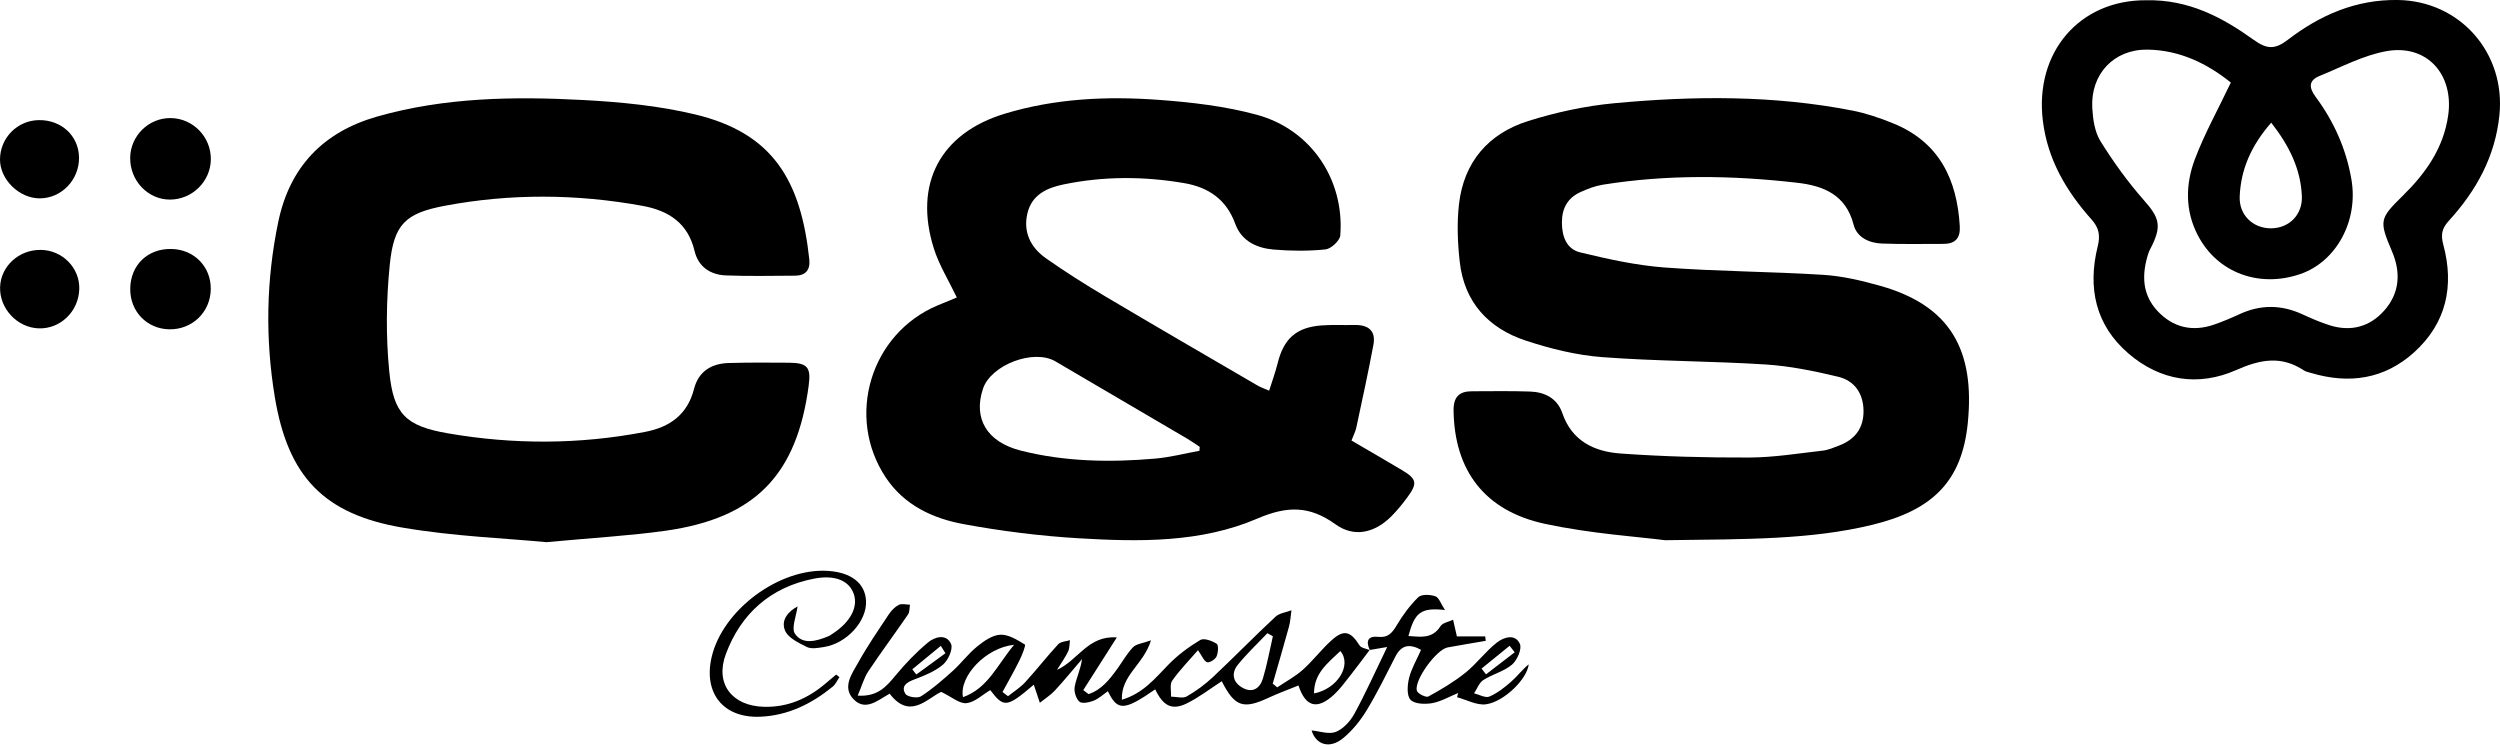
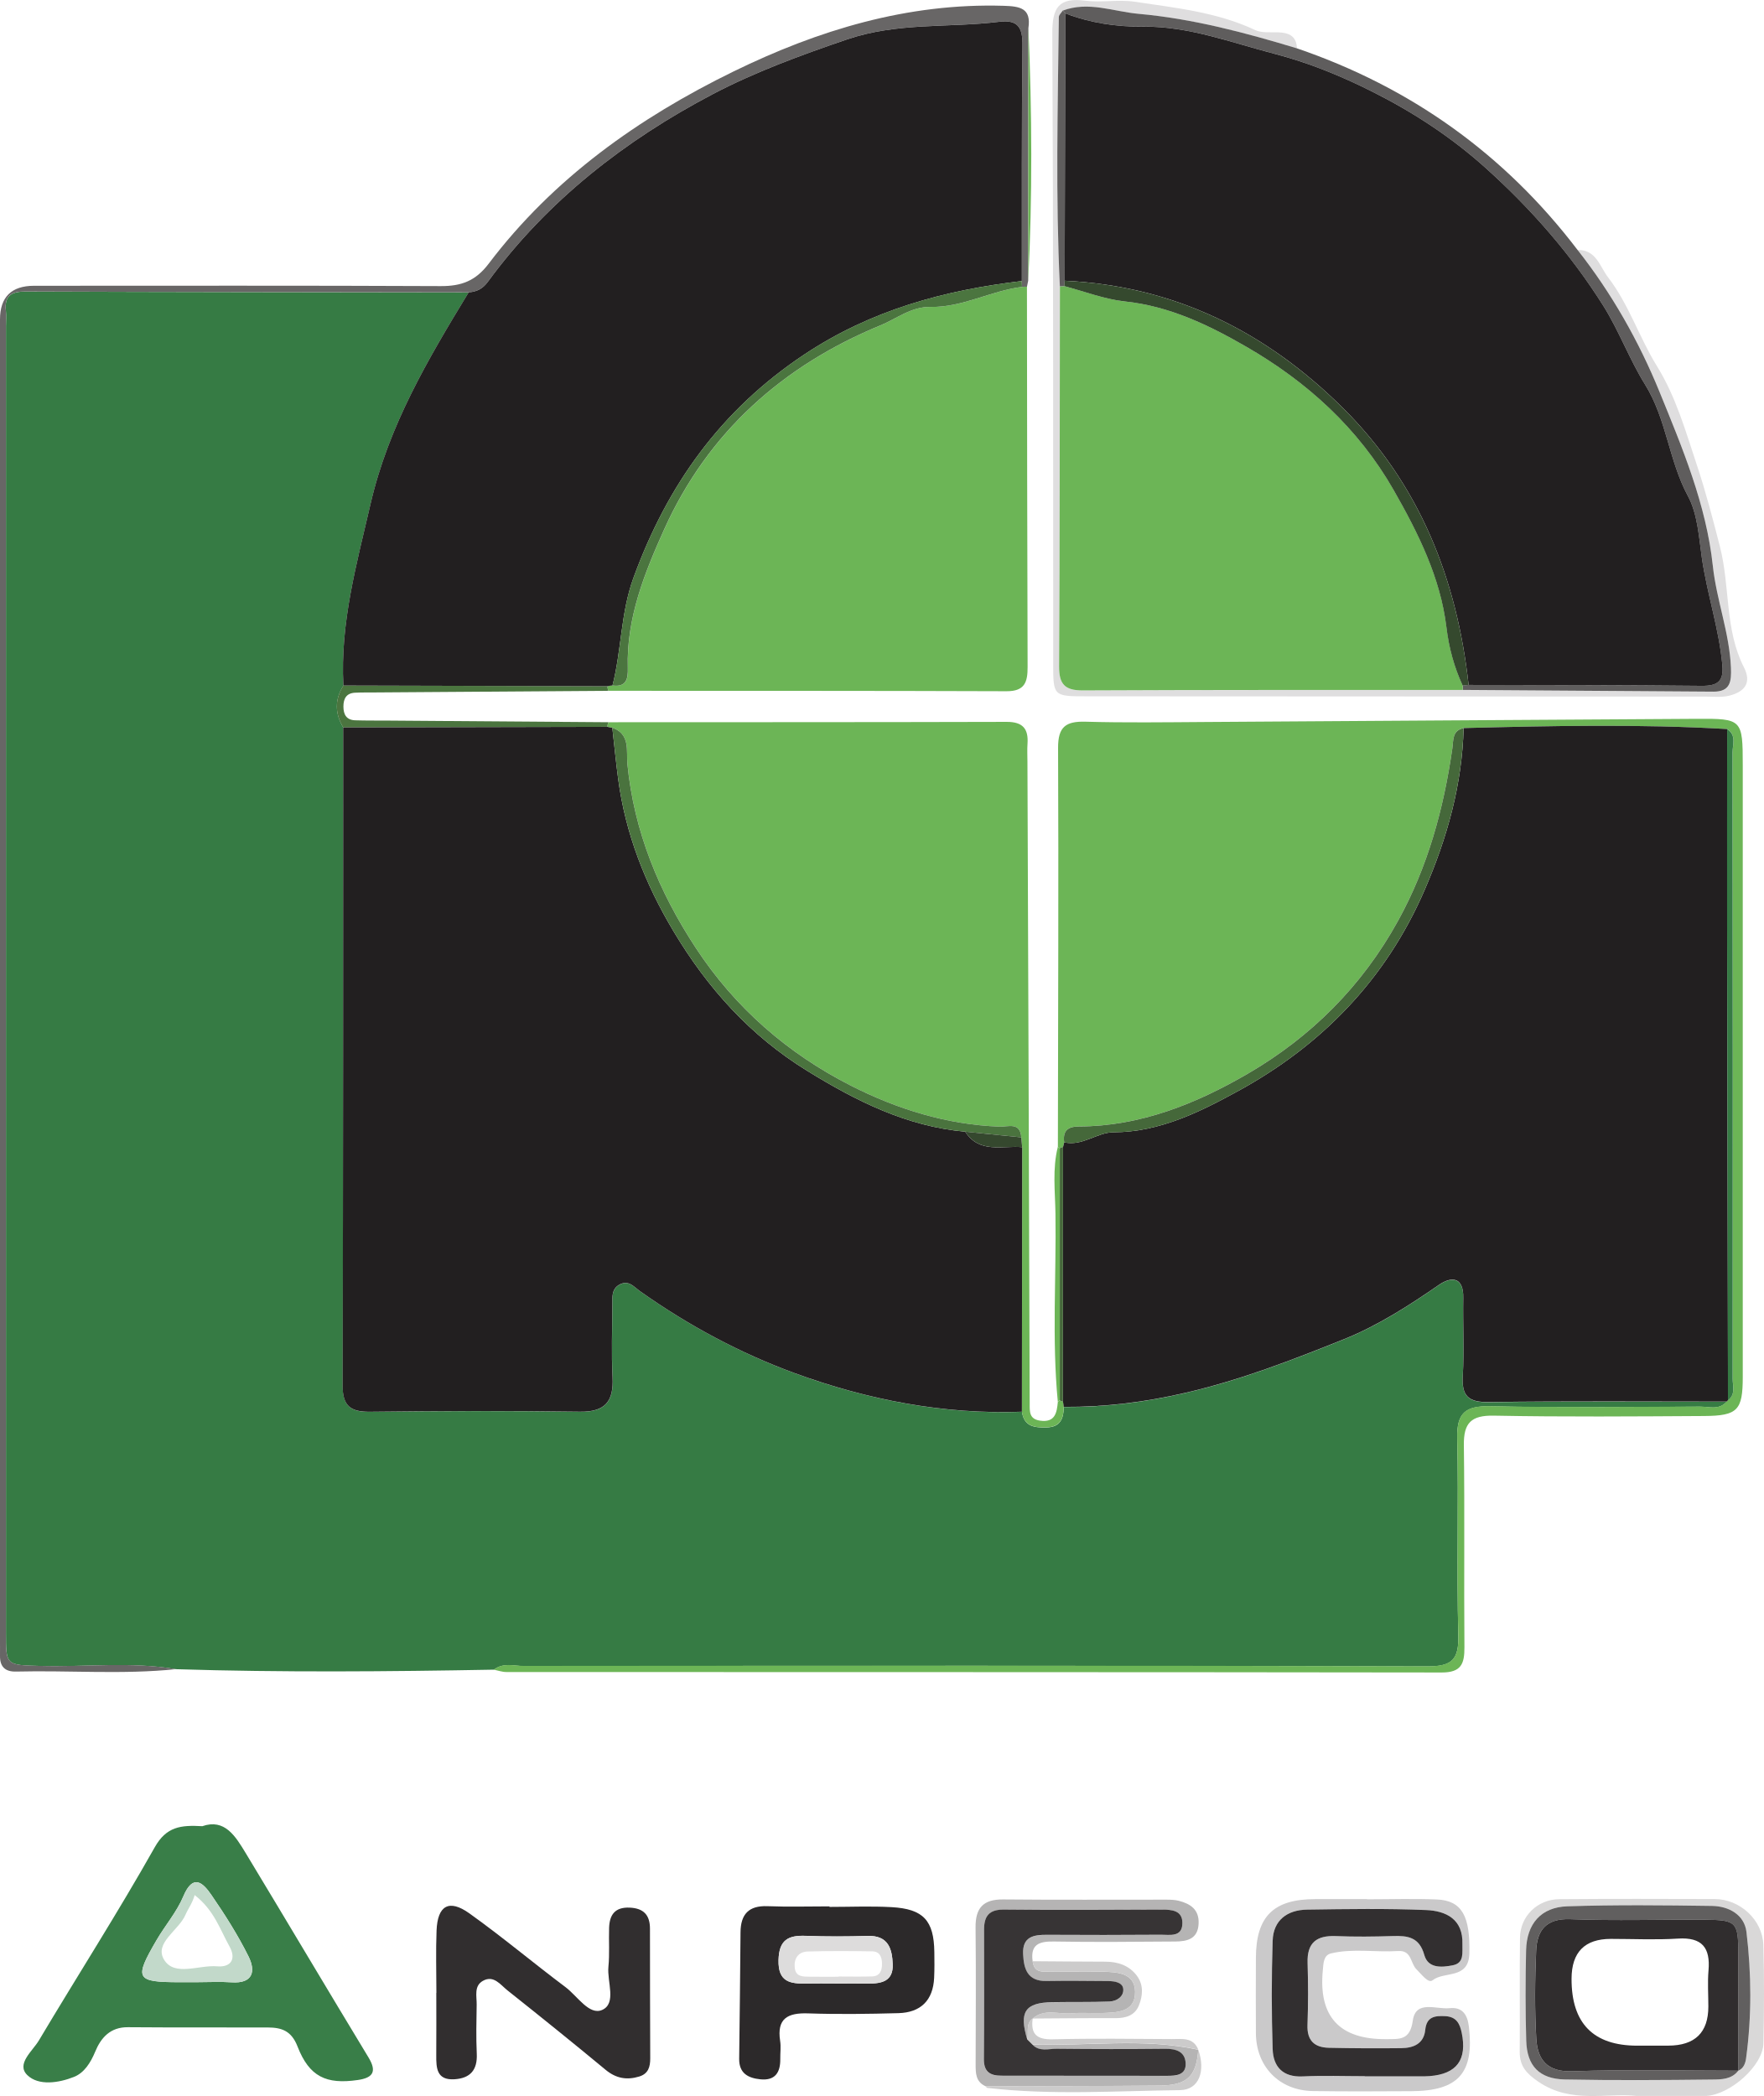
- <svg xmlns="http://www.w3.org/2000/svg" id="Layer_2" data-name="Layer 2" viewBox="0 0 793.39 236.25">
+ <svg xmlns="http://www.w3.org/2000/svg" id="Layer_2" data-name="Layer 2" viewBox="0 0 538.25 639.57">
+   <defs>
+     <style>
+       .cls-1 {
+         fill: #686666;
+       }
+ 
+       .cls-2 {
+         fill: #b5b4b4;
+       }
+ 
+       .cls-3 {
+         fill: #c2d9ca;
+       }
+ 
+       .cls-4 {
+         fill: #322f30;
+       }
+ 
+       .cls-5 {
+         fill: #302d2e;
+       }
+ 
+       .cls-6 {
+         fill: #cccbcb;
+       }
+ 
+       .cls-7 {
+         fill: #cac9ca;
+       }
+ 
+       .cls-8 {
+         fill: #dddcdc;
+       }
+ 
+       .cls-9 {
+         fill: #d9d8d8;
+       }
+ 
+       .cls-10 {
+         fill: #dfdedf;
+       }
+ 
+       .cls-11 {
+         fill: #221f20;
+       }
+ 
+       .cls-12 {
+         fill: #373435;
+       }
+ 
+       .cls-13 {
+         fill: #367b44;
+       }
+ 
+       .cls-14 {
+         fill: #45683a;
+       }
+ 
+       .cls-15 {
+         fill: #6cb556;
+       }
+ 
+       .cls-16 {
+         fill: #2c292a;
+       }
+ 
+       .cls-17 {
+         fill: #4a733e;
+       }
+ 
+       .cls-18 {
+         fill: #35482e;
+       }
+ 
+       .cls-19 {
+         fill: #35492e;
+       }
+ 
+       .cls-20 {
+         fill: #397e48;
+       }
+ 
+       .cls-21 {
+         fill: #4b753f;
+       }
+ 
+       .cls-22 {
+         fill: #5f5d5d;
+       }
+ 
+       .cls-23 {
+         fill: #615f5f;
+       }
+ 
+       .cls-24 {
+         fill: #312e2f;
+       }
+     </style>
+   </defs>
  <g id="Layer_1-2" data-name="Layer 1">
-     <g id="lPgMdd">
+     <g id="G9AbhM.tif">
      <g>
-         <path d="M528.28,171.42c-8.28-1.07-23.3-2.04-37.87-5.15-19.31-4.12-28.83-17.01-29.11-35.92-.07-4.34,1.74-6.18,5.83-6.18,6.16-.01,12.33-.13,18.49,.09,4.66,.17,8.61,2.2,10.17,6.79,3.05,8.95,10.21,12.28,18.48,12.87,13.6,.98,27.26,1.33,40.9,1.28,7.77-.03,15.55-1.31,23.3-2.19,1.78-.2,3.52-.98,5.22-1.63,5.05-1.93,7.78-5.56,7.71-11.05-.07-5.5-2.88-9.52-8.03-10.76-7.55-1.82-15.28-3.4-23.01-3.9-17.27-1.1-34.63-1.02-51.88-2.33-8.19-.62-16.44-2.67-24.28-5.25-11.8-3.89-19.48-12.15-20.93-24.9-.69-6.07-.94-12.34-.25-18.39,1.53-13.4,9.36-22.45,22.01-26.41,8.82-2.76,18.07-4.77,27.26-5.63,25.26-2.36,50.56-2.57,75.62,2.34,4.37,.86,8.68,2.34,12.82,4.02,14.64,5.91,20.35,17.74,21.22,32.69,.22,3.83-1.49,5.59-5.22,5.59-6.5-.01-13,.14-19.49-.11-4.07-.15-7.96-1.95-9-6.01-2.43-9.51-9.61-12.33-17.88-13.28-20.58-2.37-41.19-2.67-61.73,.62-2.43,.39-4.83,1.32-7.08,2.35-4.01,1.84-5.86,5.08-5.87,9.59-.01,4.47,1.48,8.48,5.75,9.52,8.82,2.14,17.8,4.13,26.82,4.81,16.75,1.25,33.6,1.28,50.37,2.33,6.08,.38,12.19,1.83,18.09,3.49,22.22,6.27,30.13,20.34,27.77,43.63-1.87,18.41-11.17,27.6-30.4,32.24-19.45,4.69-39.3,4.52-65.79,4.86Z" />
-         <path d="M303.66,94.42c-2.57-5.38-5.61-10.23-7.28-15.51-6.5-20.55,1.99-36.61,22.49-42.83,15.99-4.85,32.49-5.6,48.98-4.38,10.4,.77,20.95,1.99,30.97,4.71,17.27,4.68,27.89,20.62,26.53,38.29-.13,1.66-2.92,4.26-4.68,4.45-5.43,.56-11,.51-16.45,.05-5.37-.45-10.2-2.67-12.2-8.16-2.83-7.76-8.48-11.61-16.29-12.94-12.76-2.17-25.52-2.2-38.21,.43-5.23,1.08-10.02,3.23-11.44,9.07-1.47,6.05,1.01,10.95,5.83,14.35,6.11,4.31,12.46,8.31,18.89,12.13,16.04,9.52,32.17,18.87,48.28,28.26,.96,.56,2.04,.92,3.69,1.65,.98-3.12,2-5.88,2.7-8.72,1.93-7.78,5.89-11.37,13.86-11.99,3.48-.27,6.99-.06,10.49-.14,4.35-.1,6.89,1.75,6.04,6.3-1.64,8.79-3.56,17.52-5.43,26.27-.27,1.27-.91,2.46-1.53,4.09,5.41,3.17,10.73,6.24,16.01,9.38,4.72,2.81,5.02,4.18,1.72,8.65-1.58,2.14-3.27,4.23-5.15,6.1-5.24,5.2-11.73,6.74-17.66,2.46-8.27-5.96-15.35-5.87-24.83-1.8-17.92,7.69-37.43,7.38-56.59,6.24-12.25-.73-24.51-2.26-36.58-4.49-9.77-1.8-18.82-5.99-24.67-14.74-12.91-19.3-4.88-45.79,16.48-54.71,2.1-.88,4.21-1.73,6.05-2.49Zm76.99,48.64c.03-.42,.06-.83,.09-1.25-1.33-.87-2.63-1.81-4-2.61-13.93-8.19-27.88-16.35-41.82-24.53-6.88-4.03-20.44,1.1-22.97,8.71-3.14,9.42,1.22,16.91,12.06,19.64,14.03,3.53,28.36,3.77,42.69,2.51,4.68-.41,9.3-1.62,13.95-2.47Z" />
-         <path d="M173.41,172.06c-12.64-1.22-29.35-1.83-45.68-4.62-25.01-4.27-36.34-16.23-40.51-41.4-3.07-18.52-2.76-37.17,1.09-55.63,3.64-17.48,14.3-28.55,31.38-33.42,21.44-6.11,43.44-6.42,65.42-5.25,11.91,.64,23.99,1.81,35.55,4.59,24.59,5.91,33.49,20.86,36.18,46.02,.35,3.28-1.16,5.12-4.53,5.14-7.33,.03-14.67,.21-21.99-.09-4.89-.2-8.71-2.74-9.89-7.73-2.11-8.88-8.21-12.83-16.58-14.35-20.86-3.79-41.76-3.94-62.57-.04-12.64,2.37-16.29,5.84-17.59,18.77-1.12,11.2-1.26,22.68-.15,33.87,1.33,13.52,5.21,17.28,18.62,19.6,20.82,3.6,41.75,3.56,62.58-.46,7.8-1.5,13.43-5.47,15.51-13.62,1.44-5.63,5.58-8.1,11.11-8.24,6.33-.17,12.66-.15,18.99-.09,5.92,.05,7.07,1.44,6.29,7.26-3.76,28.38-17,42.04-45.4,46.06-11.19,1.58-22.51,2.2-37.83,3.63Z" />
-         <path d="M681.03,.08c13.62-.3,24.31,5.47,34.26,12.61,4.09,2.93,6.66,3.09,10.75-.05C736.26,4.79,747.68-.21,761.02,0c19.71,.32,34.18,16.8,32.19,36.48-1.34,13.25-7.36,24.05-16.07,33.6-2.18,2.39-2.6,4.38-1.75,7.54,3.53,13.09,1.01,24.91-9.25,34.19-9.45,8.54-20.63,10.15-32.68,6.56-.8-.24-1.67-.39-2.34-.84-7.15-4.72-13.78-3.49-21.43-.1-12,5.31-24.04,3.46-34.15-5.19-10.54-9.02-13.07-20.92-9.82-34.05,.87-3.51,.41-5.88-1.96-8.54-7.99-8.97-13.92-18.95-15.44-31.26C645.62,16.57,659.97-.02,681.03,.08Zm26.94,26.12c-7.44-6-16.17-10.28-26.35-10.45-10.76-.19-18.23,7.78-17.62,18.56,.2,3.57,.78,7.59,2.61,10.52,4.09,6.57,8.67,12.93,13.79,18.73,4.67,5.29,5.68,7.9,2.63,14.2-.43,.9-.96,1.77-1.26,2.72-2.09,6.57-2.04,12.93,2.95,18.24,4.9,5.22,11.01,6.64,17.82,4.33,2.83-.96,5.59-2.15,8.31-3.4,6.62-3.03,13.17-2.96,19.77,.07,2.87,1.31,5.78,2.59,8.78,3.53,6.69,2.09,12.67,.47,17.26-4.7,4.9-5.52,5.31-12.06,2.48-18.71-4.17-9.81-4.02-10.44,3.4-17.72,7.25-7.11,12.97-15.14,14.42-25.6,1.8-12.95-6.8-22.55-19.56-20.29-7.33,1.3-14.25,5.01-21.26,7.87-3.44,1.4-3.5,3.61-1.26,6.63,5.82,7.86,9.75,16.64,11.38,26.35,2.2,13.08-4.86,26.01-16.3,29.91-13.09,4.46-26.32-.47-32.47-12.32-4.1-7.88-3.92-16.29-.89-24.26,3.04-8.01,7.25-15.58,11.37-24.21Zm12.82,12.72c-6.27,7.18-9.65,14.72-10.01,23.42-.24,5.88,4.16,10.11,9.9,10.12,5.72,0,10.08-4.27,9.83-10.19-.36-8.57-3.93-15.92-9.73-23.35Z" />
-         <path d="M434.66,206.29c-2.05,2.71-4.06,5.45-6.17,8.12-1.65,2.09-3.23,4.28-5.17,6.07-5.3,4.88-9,3.88-11.24-2.94-3.19,1.3-6.43,2.47-9.54,3.92-7.97,3.71-10.7,2.84-14.81-5.27-3.7,2.39-7.19,5.12-11.1,7.04-4.7,2.31-7.49,.81-10.02-4.46-9.83,6.82-11.97,6.93-15.01,.59-1.51,1.04-2.89,2.35-4.53,3.01-1.39,.55-3.7,1.03-4.51,.31-1.09-.97-1.78-3.24-1.5-4.74,.53-2.84,1.88-5.52,2.33-8.77-2.86,3.33-5.63,6.74-8.61,9.96-1.38,1.49-3.17,2.61-4.78,3.9-.66-1.98-1.33-3.97-1.92-5.74-8.51,7.26-9.49,7.42-13.81,1.72-2.5,1.47-4.91,3.86-7.55,4.14-2.21,.24-4.69-1.98-8.03-3.58-4.42,2.04-9.94,9.01-16.35,.57-3.7,2.04-7.6,5.65-11.38,1.85-3.85-3.86-.57-8.2,1.46-11.83,2.91-5.22,6.31-10.17,9.62-15.16,.81-1.21,1.94-2.41,3.2-3.05,.95-.48,2.35-.06,3.55-.04-.19,1.05-.08,2.31-.63,3.11-4.14,6.04-8.52,11.92-12.58,18.01-1.38,2.07-2.05,4.62-3.38,7.73,6.3,.4,9.05-2.83,11.96-6.34,3.14-3.79,6.59-7.41,10.37-10.55,2.13-1.77,5.81-2.84,7.29,.49,.7,1.57-.9,5.16-2.55,6.56-2.57,2.18-5.97,3.53-9.19,4.74-2.43,.91-4.19,2.16-2.74,4.54,.6,.97,3.82,1.5,4.92,.79,3.6-2.31,6.88-5.17,10.07-8.04,2.71-2.44,4.93-5.47,7.75-7.76,2.14-1.73,4.84-3.65,7.38-3.76,2.59-.12,5.4,1.66,7.8,3.12,.34,.21-.92,3.42-1.75,5.08-1.67,3.38-3.56,6.66-5.36,9.98,.58,.45,1.17,.89,1.75,1.34,1.83-1.47,3.89-2.73,5.45-4.44,3.6-3.93,6.87-8.15,10.48-12.06,.79-.85,2.46-.88,3.73-1.28-.17,1.19-.09,2.51-.58,3.55-.82,1.77-2,3.37-3.54,5.87,6.76-3.07,9.83-10.98,18.99-10.3-3.98,6.24-7.31,11.48-10.64,16.71l1.66,1.28c4.11-1.34,6.68-4.64,9.15-8.05,1.66-2.29,3.04-4.83,4.98-6.83,1.03-1.06,2.99-1.21,5.69-2.19-2.33,7.7-9.55,11.05-9.24,18.86,6.78-2.03,10.56-6.82,14.81-11.18,2.95-3.02,6.46-5.62,10.09-7.79,1.15-.69,3.74,.27,5.19,1.21,.64,.41,.49,2.85-.05,4.03-.43,.94-2.23,2.07-2.99,1.82-.99-.33-1.56-1.94-2.89-3.82-2.76,3.19-5.75,6.22-8.18,9.66-.84,1.19-.29,3.36-.37,5.08,1.69,.02,3.73,.65,5-.08,3-1.71,5.85-3.83,8.37-6.2,6.67-6.26,13.06-12.83,19.76-19.07,1.25-1.16,3.37-1.39,5.08-2.05-.25,1.74-.33,3.53-.79,5.21-1.65,6.03-3.42,12.03-5.15,18.05,.47,.4,.94,.81,1.41,1.21,2.72-1.84,5.68-3.41,8.11-5.57,3.22-2.87,5.85-6.39,9.05-9.29,3.98-3.62,6.09-3.04,8.98,1.53,.54,.85,2.15,1.03,3.27,1.51l-.09-.06Zm-30.71-4.36c-.58-.33-1.15-.65-1.73-.98-3.15,3.32-6.51,6.46-9.38,10.01-2.08,2.56-1.7,5.45,1.35,7.23,3.26,1.91,5.64,.3,6.59-2.83,1.34-4.39,2.14-8.94,3.17-13.42Zm-82.12,2.7c-8.99,.9-17.54,10.06-16.22,16.62,7.92-2.83,10.79-10.12,16.22-16.62Zm103.54,1.98c-4.09,3.89-8.39,7.11-8.35,13.45,7.35-1.39,12.13-8.95,8.35-13.45Zm-125.33,.7c-.49-.78-.98-1.56-1.47-2.34-3.02,2.48-6.04,4.96-9.05,7.44,.43,.55,.85,1.1,1.28,1.65,3.08-2.25,6.16-4.5,9.24-6.75Z" />
-         <path d="M434.74,206.36c-1.36-2.88-.68-4.62,2.73-4.25,3.02,.32,4.33-1.24,5.75-3.61,1.93-3.24,4.21-6.38,6.9-8.99,1.02-.98,3.77-.84,5.41-.28,1.14,.39,1.73,2.38,3.04,4.36-7.64-.83-9.6,.74-11.6,8.25,3.83,.25,7.56,1.01,10.18-3.12,.69-1.09,2.63-1.38,4-2.04,.35,1.54,.7,3.08,1.2,5.29h8.99l.17,1.4c-4.04,.7-8.08,1.36-12.11,2.1-3.52,.64-10.66,10.36-9.75,13.73,.25,.93,2.91,2.24,3.63,1.85,4.09-2.24,8.17-4.65,11.8-7.57,3.57-2.88,6.36-6.74,9.97-9.57,2.11-1.65,5.8-2.94,7.3,.45,.7,1.58-.87,5.18-2.51,6.57-2.56,2.17-6.2,3.02-9.09,4.88-1.33,.86-1.99,2.78-2.95,4.22,1.64,.4,3.61,1.56,4.86,1.03,2.54-1.08,4.84-2.9,6.94-4.75,1.95-1.71,3.52-3.84,5.55-5.48-.51,4.71-7.89,11.92-13.57,12.68-2.91,.39-6.11-1.42-9.17-2.24,.12-.45,.23-.9,.35-1.35-2.75,1.13-5.41,2.71-8.27,3.23-2.25,.4-5.6,.29-6.86-1.08-1.24-1.34-1-4.68-.45-6.9,.75-3.01,2.41-5.78,3.8-8.94-3.55-1.94-6.19-1.69-8.15,2.15-2.95,5.77-5.81,11.62-9.18,17.15-1.95,3.21-4.47,6.29-7.35,8.69-4.31,3.6-8.69,2.13-10.06-2.41,2.5,.22,5.48,1.33,7.68,.46,2.39-.94,4.62-3.41,5.91-5.77,3.55-6.49,6.57-13.27,10.4-21.17-2.85,.48-4.22,.71-5.58,.95,0,0,.09,.07,.09,.07Zm35.45,5.82l1.4,1.83c3.04-2.33,6.07-4.67,9.11-7-.54-.69-1.07-1.38-1.61-2.07-2.97,2.41-5.94,4.83-8.91,7.24Z" />
-         <path d="M41.31,50.03c.12-6.99,5.9-12.63,12.86-12.56,7.16,.08,12.91,6.08,12.74,13.28-.17,6.93-5.97,12.57-12.95,12.59-7.03,.02-12.77-6.02-12.64-13.32Z" />
-         <path d="M54.41,79.01c7.22,.15,12.58,5.64,12.48,12.77-.1,7.28-5.88,12.86-13.18,12.73-7.11-.13-12.46-5.7-12.38-12.89,.09-7.52,5.53-12.76,13.08-12.61Z" />
-         <path d="M12.97,79.3c6.87,.11,12.4,5.75,12.19,12.46-.22,7.09-5.99,12.68-12.87,12.45-6.83-.23-12.48-6.27-12.26-13.11,.21-6.63,5.99-11.9,12.93-11.79Z" />
-         <path d="M12.31,38.12c7.18-.11,12.67,4.99,12.77,11.85,.1,7.07-5.54,12.96-12.44,12.98C6.11,62.97-.02,56.98,0,50.61c.02-6.84,5.49-12.39,12.31-12.49Z" />
-         <path d="M253.1,192.48c-.37,3.01-2.05,6.87-.79,8.68,2.48,3.56,6.82,2.3,10.49,.79,.61-.25,1.15-.66,1.71-1.03,5.37-3.56,7.84-8.27,6.47-12.34-1.41-4.2-5.8-6.29-12.76-4.92-13.66,2.69-23.07,11.06-27.86,23.89-3.56,9.52,2.01,16.52,12.15,16.76,7.57,.18,13.93-2.66,19.57-7.47,1.08-.92,2.18-1.84,3.27-2.76,.35,.27,.71,.54,1.06,.81-.7,1.02-1.22,2.27-2.14,3.02-6.73,5.49-14.28,9.21-23.1,9.55-11.61,.45-17.95-7.45-15.35-18.83,3.44-15.07,21.56-28.5,37-27.45,7.39,.5,11.75,3.95,12.02,9.52,.32,6.41-6.09,13.5-13.39,14.64-1.79,.28-3.95,.7-5.41-.02-2.62-1.3-6.03-2.95-6.94-5.29-1.4-3.59,1.52-6.24,4.01-7.58Z" />
+         <path class="cls-13" d="M150.67,509.48c-32.31,.59-64.61,.86-96.92-.14-13.82-2.37-27.76-.6-41.63-1-10.28-.3-10.3-.06-10.3-10.21,0-132.86,0-265.72,0-398.58,0-1.58,.14-3.18-.02-4.74-.47-4.55,1.64-5.87,5.99-5.85,45.07,.17,90.15,.2,135.22,.27-12.41,20.35-24.43,40.7-29.92,64.48-4.24,18.36-9.33,36.41-8.3,55.48-2.68,4.25-2.62,8.52-.05,12.79-.03,66.91,0,133.81-.18,200.72-.02,6.34,2.37,8.19,8.4,8.11,21.33-.26,42.67-.32,64.01-.02,7.73,.11,10.32-3.15,9.96-10.46-.36-7.36-.09-14.75-.07-22.12,0-2.35-.3-4.93,2.3-6.26,2.7-1.39,4.27,.73,6.2,2.1,14.66,10.39,30.6,18.92,47.24,25.01,22.1,8.08,45.35,12.63,69.24,11.74,.64,4.55,3.86,4.86,7.53,4.77,4.23-.1,5.17-2.75,5.24-6.23,12.57,.08,24.73-1.43,37.17-4.31,16.82-3.89,32.66-10.06,48.42-16.39,10.15-4.08,19.66-10.17,28.83-16.51,3.86-2.67,7.59-2.5,7.46,4-.15,7.89,.34,15.8-.15,23.66-.39,6.22,1.66,8.16,7.95,8.08,24.19-.33,48.38-.13,72.57-.14-2.32,2.65-5.42,1.49-8.17,1.5-21.32,.1-42.65,.33-63.97-.11-7.47-.15-10.24,1.93-10.06,9.71,.46,20-.21,40.02,.33,60.02,.2,7.58-1.87,9.66-9.54,9.64-91.88-.27-183.76-.19-275.64-.12-3.04,0-6.33-1.1-9.13,1.15Z" />
+         <path class="cls-15" d="M150.67,509.48c2.8-2.25,6.09-1.15,9.13-1.15,91.88-.07,183.76-.15,275.64,.12,7.67,.02,9.75-2.06,9.54-9.64-.54-19.99,.12-40.02-.33-60.02-.18-7.78,2.6-9.86,10.06-9.71,21.32,.44,42.65,.2,63.97,.11,2.75-.01,5.85,1.15,8.17-1.5,0,0,.41-.43,.41-.43,2.42-1.75,1.45-4.34,1.45-6.56,.05-63.69,.05-127.37-.04-191.06,0-2.4,1.27-5.34-1.64-7.18-26.8-1.56-53.62-.98-80.43-.3-3.54,.76-3.07,3.68-3.44,6.24-2.66,18.41-7.45,36.03-16.55,52.54-11,19.97-26.55,35.44-45.86,46.68-15.76,9.17-32.8,16.06-51.66,16.11-3.44,0-4.82,1.5-4.37,4.84-.13,.47-.24,.94-.35,1.42-.36,.04-.69,.17-.98,.39l-.59-.43c.06-40.58,.24-81.16,.06-121.74-.03-6.44,2.36-8.16,8.37-7.99,12.11,.34,24.24,.17,36.37,.09,50.06-.31,100.12-.68,150.18-.97,13.83-.08,13.99,.14,14,14.2,.02,62.2,.01,124.4,0,186.6,0,10.18-1.52,11.88-11.86,11.94-21.35,.13-42.7,.3-64.04-.11-6.98-.14-9.29,2.2-9.2,9,.27,20.55,0,41.12,.17,61.67,.04,5.08-1.01,7.71-6.92,7.7-95.14-.14-190.29-.1-285.43-.14-1.27,0-2.55-.47-3.82-.72Z" />
+         <path class="cls-15" d="M324.6,429.31c-.07,3.48-1.01,6.12-5.24,6.23-3.66,.09-6.89-.22-7.53-4.77,.03-26.91,.05-53.82,.08-80.73-.09-1-.18-1.99-.27-2.99-.31-4.81-4.06-3.18-6.56-3.27-16.14-.59-31.34-5.34-45.42-12.5-19.23-9.79-35.33-23.74-47.33-42.02-11.24-17.13-18.86-35.53-20.88-56.13-.38-3.9,1-9.11-4.6-11.08-.5-.04-.99-.13-1.47-.26-.01-.5,.09-.96,.32-1.41,40.5-.02,81,0,121.5-.11,4.88-.01,6.66,2.1,6.33,6.69-.13,1.83-.02,3.68-.02,5.52,.24,65.24,.49,130.49,.69,195.73,0,2.49-.2,4.79,3.14,5.28,4.62,.67,5.14-2.39,5.45-5.74,0,0,.6-.44,.6-.44,.29,.22,.61,.35,.97,.4,.08,.53,.16,1.07,.25,1.6Z" />
+         <path class="cls-15" d="M313.36,87.5c.05,38.66,.06,77.32,.2,115.99,.02,4.63-.84,7.45-6.42,7.43-40.48-.15-80.96-.11-121.45-.13-.23-.44-.33-.9-.31-1.4,.5-.13,1-.21,1.52-.23,4.23,.58,4.8-2.01,4.69-5.32-.48-15.22,5.13-29.08,11.14-42.4,13.35-29.58,36.23-49.93,65.99-62.18,4.88-2.01,9.37-5.73,15.27-5.61,9.72,.18,18.39-4.93,27.88-6.11l.75-.06,.75,.02Z" />
+         <path class="cls-20" d="M61.73,557.24c6.85-2.39,10.12,3.05,13.28,8.27,12.53,20.73,24.87,41.56,37.42,62.27,2.64,4.36,1.4,6.23-3.25,6.91-9.63,1.4-14.81-.99-18.41-10.27-1.86-4.78-4.88-5.74-9.03-5.76-14.24-.05-28.47,.04-42.71-.08-5.39-.05-8.23,3.22-9.99,7.48-1.39,3.37-3.36,6.44-6.43,7.67-4.65,1.86-10.82,2.81-14.26-.52-3.51-3.4,1.58-7.33,3.52-10.6,11.73-19.69,24.11-39,35.36-58.96,3.54-6.28,7.94-6.79,14.5-6.41Zm-1.35,47.6c3.43,0,6.87-.19,10.28,.04,6.6,.45,7.39-3.43,5.18-7.89-3.24-6.51-7.18-12.72-11.3-18.72-2.57-3.74-5.6-6.74-8.6,.39-2,4.76-5.55,8.85-8.18,13.37-6.9,11.84-6.33,12.8,7.09,12.82,1.85,0,3.69,0,5.54,0Z" />
+         <path class="cls-24" d="M133.16,608.08c0-6.33-.2-12.66,.05-18.98,.3-7.65,3.79-9.7,10-5.27,10.03,7.16,19.48,15.12,29.35,22.52,3.62,2.71,7.25,8.73,11.2,6.95,4.45-2.01,1.44-8.6,1.89-13.16,.39-3.92,.08-7.9,.21-11.85,.12-3.98,1.75-6.39,6.27-6.2,4.29,.19,6.2,2.28,6.2,6.42,.02,13.18,.01,26.37,.08,39.55,.01,2.61-.58,4.71-3.34,5.56-3.78,1.16-7.08,.6-10.26-2.03-9.91-8.21-19.93-16.28-30-24.28-2.12-1.69-4.17-4.73-7.47-2.87-2.77,1.57-1.85,4.68-1.89,7.23-.08,5.01-.2,10.03,.03,15.03,.23,4.93-1.98,7.45-6.77,7.76-5.5,.36-5.62-3.44-5.59-7.38,.05-6.33,.01-12.66,.01-18.98h.03Z" />
+         <path class="cls-1" d="M313.36,87.5l-.75-.02s-.75,.06-.75,.06c-.02-.6-.04-1.19-.06-1.79,.03-24-.07-47.99,.19-71.99,.06-5.42-1.41-7.82-7.11-7.12-15.44,1.9-30.98,.11-46.48,5.4-14.04,4.8-28.06,9.94-40.9,16.68-26.72,14.04-50.49,32.51-68.62,57.24-1.63,2.23-3.43,3.04-5.88,3.25-45.07-.07-90.15-.09-135.22-.27-4.35-.02-6.46,1.3-5.99,5.85,.16,1.56,.02,3.16,.02,4.74,0,132.86,0,265.72,0,398.58,0,10.15,.01,9.91,10.3,10.21,13.88,.4,27.81-1.37,41.63,1-16.27,1.7-32.58,.33-48.87,.74-3.23,.08-4.91-1.44-4.87-4.75,.03-1.84-.01-3.69-.01-5.53C0,365.7,0,231.6,0,97.5q0-10.29,10.41-10.3c41.36,0,82.72-.1,124.08,.1,6.26,.03,10.62-1.56,14.61-6.82,19.72-26.06,45.77-44.52,74.72-58.67C249.67,9.18,276.91,.88,306.26,1.77c5.01,.15,8.46,.73,7.54,6.82-.02,25.69-.04,51.38-.06,77.07-.13,.61-.26,1.23-.38,1.84Z" />
+         <path class="cls-16" d="M253.1,581.87c6.3,0,12.62-.28,18.91,.07,9.77,.54,12.96,4.08,13.09,13.7,.04,2.63,.06,5.26-.06,7.88-.32,6.9-4.13,10.58-10.89,10.77-9.19,.25-18.4,.38-27.58,.07-6.21-.21-9.58,1.55-8.52,8.4,.28,1.8,.01,3.67,.04,5.51,.06,4.11-1.56,6.66-6.05,6.21-3.72-.37-6.55-1.8-6.49-6.28,.18-12.87,.29-25.73,.41-38.6,.05-5.47,2.49-8.18,8.24-7.95,6.29,.25,12.61,.06,18.91,.06,0,.06,0,.11,0,.17Zm1.61,23.37c3.42,0,6.83-.04,10.25,0,4.07,.05,7.61-.72,7.43-5.82-.16-4.82-1.37-8.88-7.61-8.7-6.3,.19-12.62,.22-18.92-.03-5.38-.21-8.16,1.26-8.31,7.41-.16,6.69,3.56,7.24,8.48,7.14,2.89-.06,5.78-.01,8.67-.02Z" />
+         <path class="cls-10" d="M481.39,76.28c5.65-.16,6.81,5.12,9.26,8.3,6.35,8.24,9.57,18.45,14.94,27.13,5.9,9.54,8.82,20.11,12.18,30.17,2.65,7.91,4.95,16.72,7.06,24.98,3.12,12.2,1.43,25.28,7.31,36.77,2.52,4.93-.03,7.54-4.52,8.66-2.25,.56-4.72,.27-7.09,.27-62.98-.02-125.96-.05-188.94-.09-10.19,0-10.22-.03-10.22-10.07-.04-64.04,.07-128.08-.27-192.11-.04-7.92,1.88-11.14,10.07-10.08,4.93,.64,10.09-.43,14.99,.31,12.47,1.88,25.11,3.14,36.79,8.63,2,.94,4.64,.65,6.99,.71,3.31,.1,5.69,1.1,5.8,4.9-15.82-4.79-31.79-9.04-48.31-10.52-7.69-.69-15.33-3.94-23.18-.96-.4,.65-1.15,1.3-1.16,1.96-.3,27.39-1.02,54.78,.33,82.16-.05,38.64-.03,77.28-.25,115.91-.03,5.41,1.66,7.4,7.23,7.37,38.63-.19,77.27-.12,115.91-.14,25.5,.18,51,.36,76.49,.53,5.21,.03,5.57-3.08,5.38-7.4-.46-10.61-4.4-20.55-5.52-30.98-2.02-18.76-9.32-36.05-16.28-53.13-6.25-15.34-14.57-30.04-24.98-43.26Z" />
+         <path class="cls-7" d="M417.1,579.54c7.11,0,14.24-.24,21.34,.06,7.75,.33,10.17,5.24,9.92,16.4-.18,8.11-7.62,5.37-11.24,8.27-1.3,1.04-3.38-1.89-4.88-3.33-1.91-1.83-1.41-5.89-5.64-5.61-6.81,.45-13.71-.87-20.43,.72-2.38,.56-2.34,3.13-2.54,5.28q-1.98,21.09,19.4,20.89c4.09-.03,7.23,.36,8.06-5.62,.89-6.43,7.16-3.4,11.2-3.83,3.86-.41,5.48,1.85,5.93,5.68,1.64,14.05-3.16,19.57-17.54,19.65-10.01,.06-20.03,.11-30.04-.04-10.28-.15-17.37-7.45-17.42-17.69-.04-7.64-.03-15.28,0-22.92,.04-12.67,5.34-17.93,18.08-17.96,5.27-.01,10.54,0,15.81,0v.05Zm-.65,53.98s0,.03,0,.05c6.05,0,12.11,0,18.16,0,.53,0,1.05-.03,1.58-.07,8.34-.62,11.56-5,9.84-13.24-.59-2.83-1.66-4.88-4.98-5.05-3.21-.17-5.73,.13-6.14,4.18-.43,4.29-3.64,5.54-7.33,5.58-7.37,.09-14.74,.05-22.1-.11-4.38-.09-6.69-2.21-6.51-6.96,.23-6.31,.24-12.64,.03-18.94-.2-6.2,2.77-8.43,8.66-8.19,5.78,.24,11.58,.18,17.37-.01,4.55-.15,8.08,.34,9.59,5.77,1.16,4.17,5.34,3.82,8.71,3.15,3.54-.7,2.83-3.86,2.92-6.43,.25-7.66-5.04-10.17-11.08-10.42-12.08-.51-24.21-.31-36.31-.13-6.01,.09-10.3,3.18-10.51,9.47-.36,11.03-.36,22.09,0,33.12,.17,5.34,3.08,8.6,9.17,8.3,6.3-.3,12.63-.07,18.94-.07Z" />
+         <path class="cls-22" d="M481.39,76.28c10.41,13.22,18.73,27.93,24.98,43.26,6.96,17.08,14.26,34.37,16.28,53.13,1.12,10.44,5.06,20.38,5.52,30.98,.19,4.32-.17,7.44-5.38,7.4-25.5-.16-51-.35-76.49-.53,.04-.45,.04-.9,0-1.34,.61-.06,1.21-.13,1.82-.19,23.71,.06,47.41,.02,71.12,.27,4.74,.05,6.75-1.29,6.31-6.24-1-11.15-4.68-21.78-6.27-32.87-.87-6.06-1.27-13.32-4.23-18.78-5.86-10.85-6.51-23.47-13.07-34.01-4.79-7.7-7.94-16.42-12.78-24.09-9.91-15.72-22.06-29.6-35.93-42.07-10.47-9.41-22.22-17.06-34.56-23.25-9.4-4.71-19.34-8.82-29.86-11.55-13.26-3.44-26.04-8.42-40.06-8.28-8.08,.08-16.08-1.11-23.71-4.04-.28-.28-.56-.55-.85-.82,7.86-2.98,15.49,.27,23.18,.96,16.52,1.48,32.49,5.73,48.31,10.52,34.75,11.88,63.38,32.28,85.65,61.53Z" />
+         <path class="cls-2" d="M300.71,636.58c-2.97-1.33-3.01-3.94-3.01-6.65,.04-13.93,.13-27.86-.02-41.78-.06-5.95,2.33-8.62,8.43-8.56,16.55,.17,33.11,.05,49.66,.07,1.3,0,2.66,.02,3.91,.34,3.58,.92,6.27,2.68,6.06,7-.23,4.7-3.51,5.4-7.15,5.43-12.35,.08-24.7,.23-37.05,0-4.56-.08-7.16,.95-6.44,6.03,.51,3.99,3.62,3.07,6.09,3.12,5,.09,10-.06,15,.06,4.54,.1,10.08,.25,10.17,6.1,.1,6.46-5.74,6.36-10.51,6.53-2.89,.1-5.81-.22-8.68,.08-4.03,.41-8.41-1.59-12.07,1.6,0,0,.02-.02,.02-.02-2.28,1.69-1.16,4.27-1.67,6.42-2.55-8.42-.68-11.24,7.68-11.39,5.79-.1,11.59,.03,17.37-.19,2.22-.09,4.45-1.48,4.25-3.81-.16-1.97-2.53-2.41-4.45-2.42-6.32-.04-12.64-.13-18.96-.02-5.82,.1-6.95-3.66-7.15-8.27-.23-5.23,3.17-5.86,7.29-5.84,11.58,.07,23.17,.08,34.75-.02,2.7-.02,6.52,.86,6.56-3.51,.04-3.89-3.15-4.16-6.27-4.15-16.06,.05-32.12,.16-48.18-.01-4.58-.05-6.08,2.02-6.07,6.13,.02,13.16,.06,26.33-.05,39.49-.03,3.84,1.85,5.06,5.33,5.06,16.85-.01,33.7,.06,50.55,.04,2.66,0,5.84-.13,5.69-3.78-.14-3.53-2.83-4.49-6.18-4.46-11.06,.11-22.12,.11-33.17-.01-2.5-.03-5.31,1.01-7.45-1.32,16.88,.56,33.86-2.12,50.64,1.6,0,0,.01,0,.01,0-.63,8.18-3.38,10.85-11.98,10.93-17.65,.16-35.3,.14-52.96,.19Z" />
+         <path class="cls-9" d="M499.51,639.56c-9.14-1.04-20.09,2.49-30.07-4.33-3.74-2.56-5.76-4.8-5.72-9.24,.11-11.59-.08-23.18,.09-34.77,.09-6.53,5.35-11.65,11.99-11.71,15.81-.13,31.61-.09,47.42-.04,7.7,.03,14.61,6.33,14.84,14.02,.3,10,.23,20.02,.02,30.03-.14,6.77-9.99,15.58-17.45,16.03-.26,.02-.53,0-.79,0-6.32,0-12.64,0-20.32,0Zm30.88-7.7c1.7-.7,2.21-2.35,2.41-3.83,1.74-12.83,1.65-25.73,.11-38.52-.63-5.25-5.39-7.86-10.48-7.94-14.74-.23-29.49-.37-44.21,.12-8.01,.27-12.36,5.33-12.55,13.38-.22,9.21-.23,18.43,.04,27.64,.22,7.69,4.01,11.66,11.82,11.82,15,.3,30.01,.2,45.01,.02,2.73-.03,5.85-.05,7.86-2.7h0Z" />
+         <path class="cls-21" d="M185.37,209.39c-.02,.49,.08,.96,.31,1.4-23.66,.17-47.33,.34-71,.5-2.1,.02-4.21-.02-6.31,.08-2.63,.12-3.58,1.74-3.58,4.21,0,2.47,.94,4.12,3.57,4.21,3.42,.11,6.84,.06,10.26,.09,22.35,.17,44.71,.33,67.06,.5-.22,.44-.33,.91-.32,1.41-26.88,.06-53.76,.12-80.64,.18-2.57-4.27-2.62-8.54,.05-12.79,26.86,.07,53.73,.14,80.59,.21Z" />
+         <path class="cls-6" d="M315.1,615.93c3.66-3.19,8.04-1.19,12.07-1.6,2.86-.29,5.79,.03,8.68-.08,4.77-.17,10.61-.08,10.51-6.53-.09-5.84-5.63-5.99-10.17-6.1-5-.11-10,.04-15-.06-2.47-.05-5.58,.87-6.09-3.12,7.37,.05,14.75,.13,22.12,.14,3.91,0,7.35,1.15,9.71,4.33,2.06,2.77,1.79,6.08,.58,9.05-1.22,3.01-3.96,3.88-7.14,3.86-8.43-.04-16.86,.06-25.28,.11Z" />
+         <path class="cls-6" d="M300.71,636.58c17.65-.05,35.31-.03,52.96-.19,8.59-.08,11.34-2.75,11.98-10.93,2.27,6.49,.23,12.25-5.56,12.32-19.59,.23-39.23,1.6-58.8-.68-.21-.02-.39-.34-.58-.52Z" />
+         <path class="cls-15" d="M322.78,427.75c-1.83-19.13-.44-38.3-.72-57.45-.1-6.77-.97-13.63,.73-20.36,0,0,.59,.43,.59,.43,0,25.64,0,51.29,0,76.93l-.6,.44Z" />
+         <path class="cls-15" d="M313.75,85.66c.02-25.69,.04-51.39,.06-77.07,1.1,25.7,1.24,51.39-.06,77.07Z" />
+         <path class="cls-6" d="M313.45,622.32c.51-2.15-.61-4.73,1.67-6.42-.67,4.73,1.15,6.5,6.12,6.37,12.1-.31,24.2-.14,36.31-.07,3.06,.02,6.53-.68,8.09,3.23-16.78-3.72-33.76-1.04-50.64-1.6-.51-.51-1.03-1.01-1.54-1.52Z" />
+         <path class="cls-11" d="M104.73,221.97c26.88-.06,53.76-.12,80.64-.18,.48,.13,.97,.22,1.47,.26,.59,5.2,1.09,10.41,1.78,15.6,2.22,16.75,8.27,32.11,16.91,46.54,10.37,17.33,23.38,31.85,40.84,42.6,15.02,9.25,30.34,16.92,48.15,18.53,4.38,6.78,11.31,4.19,17.38,4.72-.03,26.91-.05,53.82-.08,80.73-23.89,.89-47.14-3.66-69.24-11.74-16.64-6.08-32.59-14.62-47.24-25.01-1.93-1.37-3.49-3.49-6.2-2.1-2.6,1.34-2.29,3.91-2.3,6.26-.02,7.38-.3,14.77,.07,22.12,.36,7.31-2.22,10.57-9.96,10.46-21.33-.3-42.67-.23-64.01,.02-6.03,.07-8.42-1.77-8.4-8.11,.19-66.91,.15-133.81,.18-200.72Z" />
+         <path class="cls-11" d="M324.6,429.31c-.08-.53-.16-1.07-.24-1.6,0-25.91,.01-51.81,.02-77.72,.11-.47,.23-.95,.35-1.42,5.52,1.27,10.02-3.05,15.04-3.07,14.19-.04,26.73-6.39,38.16-12.66,25.32-13.87,44.94-33.92,56.78-61.28,6.92-15.99,11.43-32.08,11.9-49.4,26.81-.68,53.62-1.26,80.43,.3,0,19.24-.05,38.48-.02,57.72,.07,49.02,.17,98.05,.26,147.07,0,0-.4,.43-.41,.43-24.19,0-48.39-.19-72.57,.14-6.29,.09-8.34-1.86-7.95-8.08,.49-7.86,0-15.77,.15-23.66,.13-6.5-3.61-6.67-7.46-4-9.17,6.34-18.68,12.43-28.83,16.51-15.76,6.33-31.61,12.5-48.42,16.39-12.44,2.88-24.6,4.39-37.17,4.31Z" />
+         <path class="cls-11" d="M185.37,209.39c-26.86-.07-53.73-.14-80.59-.21-1.03-19.07,4.06-37.12,8.3-55.48,5.49-23.77,17.51-44.12,29.92-64.48,2.45-.21,4.25-1.02,5.88-3.25,18.13-24.73,41.89-43.2,68.62-57.24,12.84-6.74,26.87-11.89,40.9-16.68,15.5-5.29,31.04-3.5,46.48-5.4,5.7-.7,7.17,1.7,7.11,7.12-.27,23.99-.16,47.99-.19,71.99-23.69,2.81-45.92,8.81-66.36,22.4-25.53,16.98-41.84,39.88-52.15,68.17-3.92,10.75-3.62,22.03-6.39,32.84-.52,.02-1.02,.09-1.52,.23Z" />
+         <path class="cls-14" d="M446.6,222.17c-.46,17.31-4.98,33.41-11.9,49.4-11.84,27.36-31.46,47.41-56.78,61.28-11.43,6.26-23.97,12.62-38.16,12.66-5.03,.01-9.53,4.33-15.04,3.07-.45-3.34,.93-4.83,4.37-4.84,18.86-.05,35.9-6.94,51.66-16.11,19.31-11.24,34.86-26.71,45.86-46.68,9.1-16.51,13.89-34.13,16.55-52.54,.37-2.55-.1-5.48,3.44-6.24Z" />
+         <path class="cls-13" d="M527.26,427.27c-.09-49.02-.19-98.05-.26-147.07-.03-19.24,0-38.48,.02-57.72,2.92,1.84,1.64,4.78,1.64,7.18,.09,63.69,.09,127.37,.04,191.06,0,2.22,.97,4.81-1.45,6.56Z" />
+         <path class="cls-14" d="M324.37,349.99c0,25.91-.01,51.81-.02,77.72-.36-.05-.68-.18-.97-.4,0-25.65,0-51.29,0-76.93,.29-.22,.62-.34,.98-.39Z" />
+         <path class="cls-17" d="M294.52,345.32c-17.82-1.61-33.13-9.28-48.15-18.53-17.46-10.75-30.47-25.27-40.84-42.6-8.64-14.44-14.68-29.79-16.91-46.54-.69-5.19-1.19-10.4-1.78-15.6,5.61,1.97,4.22,7.18,4.6,11.08,2.02,20.6,9.64,39.01,20.88,56.13,11.99,18.28,28.09,32.23,47.33,42.02,14.08,7.16,29.28,11.91,45.42,12.5,2.5,.09,6.25-1.53,6.56,3.27-5.7-.58-11.41-1.16-17.11-1.73Z" />
+         <path class="cls-18" d="M294.52,345.32c5.7,.58,11.41,1.16,17.11,1.73,.09,1,.18,2,.27,2.99-6.08-.54-13,2.05-17.38-4.73Z" />
+         <path class="cls-21" d="M186.89,209.16c2.78-10.81,2.47-22.09,6.39-32.84,10.32-28.29,26.63-51.2,52.15-68.17,20.44-13.59,42.68-19.59,66.36-22.4,.02,.59,.04,1.19,.06,1.79-9.49,1.18-18.15,6.29-27.88,6.11-5.9-.11-10.4,3.61-15.27,5.61-29.76,12.25-52.65,32.6-65.99,62.18-6.01,13.32-11.61,27.18-11.14,42.4,.1,3.31-.46,5.9-4.69,5.32Z" />
+         <path class="cls-3" d="M60.38,604.85c-1.85,0-3.69,0-5.54,0-13.43-.03-13.99-.99-7.09-12.82,2.63-4.52,6.19-8.61,8.18-13.37,2.99-7.12,6.03-4.12,8.6-.39,4.13,6,8.07,12.21,11.3,18.72,2.22,4.46,1.42,8.34-5.18,7.89-3.41-.23-6.85-.04-10.28-.04Zm-.98-26.59c-.7,2.5-2.04,4.22-2.8,6-2.06,4.82-9.67,8.62-6.52,13.75,3.19,5.19,10.64,1.51,16.18,1.99,4.25,.37,5.88-2.28,3.77-6.06-2.88-5.14-4.66-11.04-10.62-15.67Z" />
+         <path class="cls-8" d="M254.72,605.24c-2.89,0-5.78-.04-8.67,.02-4.93,.1-8.64-.45-8.48-7.14,.15-6.15,2.93-7.62,8.31-7.41,6.3,.24,12.62,.21,18.92,.03,6.24-.18,7.45,3.88,7.61,8.7,.17,5.1-3.36,5.87-7.43,5.82-3.42-.05-6.83,0-10.25,0Zm1.16-2.05s0-.05,0-.08c3.42,0,6.84,.08,10.25-.03,2.34-.08,3.01-1.74,3-3.8,0-2.04-.64-3.81-2.97-3.85-6.57-.1-13.14-.15-19.71,.05-2.79,.09-4.2,2.03-3.96,4.84,.25,2.98,2.6,2.82,4.71,2.85,2.89,.04,5.78,.01,8.68,.01Z" />
+         <path class="cls-15" d="M446.31,209.19c.04,.45,.04,.9,0,1.34-38.64,.01-77.27-.05-115.91,.14-5.57,.03-7.26-1.97-7.23-7.37,.22-38.64,.19-77.27,.25-115.91,.44-.04,.89-.07,1.34-.09,6.16,1.61,12.24,4.01,18.51,4.68,13.59,1.45,25.47,7.15,36.95,13.77,18.65,10.76,34.29,24.94,45.06,43.8,7.47,13.09,14.26,26.67,16.1,41.87,.76,6.31,2.36,12.11,4.95,17.78Z" />
+         <path class="cls-22" d="M324.75,87.29c-.45,.02-.89,.05-1.34,.09-1.34-27.38-.63-54.77-.32-82.16,0-.66,.76-1.31,1.16-1.96,.28,.27,.57,.55,.85,.82-.08,27.19-.15,54.39-.22,81.58-.04,.54-.08,1.09-.12,1.63Z" />
+         <path class="cls-4" d="M416.45,633.52c-6.32,0-12.64-.24-18.94,.07-6.08,.29-8.99-2.96-9.17-8.3-.36-11.03-.36-22.09,0-33.12,.21-6.28,4.49-9.38,10.51-9.47,12.1-.18,24.22-.37,36.31,.13,6.05,.25,11.33,2.76,11.08,10.42-.08,2.57,.62,5.73-2.92,6.43-3.38,.67-7.55,1.02-8.71-3.15-1.51-5.43-5.03-5.92-9.59-5.77-5.78,.19-11.59,.25-17.37,.01-5.89-.24-8.86,1.99-8.66,8.19,.2,6.31,.2,12.64-.03,18.94-.18,4.75,2.13,6.86,6.51,6.96,7.36,.16,14.74,.2,22.1,.11,3.69-.04,6.9-1.3,7.33-5.58,.41-4.05,2.93-4.35,6.14-4.18,3.32,.18,4.39,2.22,4.98,5.05,1.71,8.24-1.5,12.62-9.84,13.24-.52,.04-1.05,.07-1.58,.07-6.05,0-12.11,0-18.16,0,0-.02,0-.03,0-.05Z" />
+         <path class="cls-11" d="M324.87,85.67c.07-27.19,.15-54.39,.22-81.58,7.63,2.93,15.63,4.12,23.71,4.04,14.02-.14,26.8,4.84,40.06,8.28,10.52,2.73,20.46,6.83,29.86,11.55,12.35,6.19,24.09,13.84,34.56,23.25,13.87,12.47,26.03,26.34,35.93,42.07,4.83,7.67,7.99,16.39,12.78,24.09,6.56,10.55,7.21,23.17,13.07,34.01,2.96,5.47,3.36,12.72,4.23,18.78,1.59,11.09,5.27,21.72,6.27,32.87,.44,4.95-1.57,6.29-6.31,6.24-23.7-.25-47.41-.21-71.12-.27-3.56-32.33-14.96-61.23-38.32-84.46-23.45-23.31-51.43-37.29-84.94-38.88Z" />
+         <path class="cls-19" d="M324.87,85.67c33.52,1.59,61.49,15.57,84.94,38.88,23.36,23.22,34.75,52.13,38.32,84.46-.61,.06-1.21,.13-1.82,.19-2.59-5.66-4.19-11.46-4.95-17.78-1.84-15.2-8.63-28.78-16.1-41.87-10.77-18.86-26.4-33.04-45.06-43.8-11.47-6.62-23.36-12.32-36.95-13.77-6.27-.67-12.35-3.06-18.51-4.68,.04-.54,.08-1.09,.12-1.63Z" />
+         <path class="cls-12" d="M313.45,622.32c.51,.51,1.03,1.01,1.54,1.52,2.14,2.33,4.95,1.29,7.45,1.32,11.06,.12,22.12,.13,33.17,.01,3.35-.03,6.04,.92,6.18,4.46,.15,3.65-3.03,3.77-5.69,3.78-16.85,.02-33.7-.05-50.55-.04-3.48,0-5.36-1.22-5.33-5.06,.11-13.16,.07-26.33,.05-39.49,0-4.11,1.5-6.18,6.07-6.13,16.06,.18,32.12,.07,48.18,.01,3.11-.01,6.31,.26,6.27,4.15-.04,4.37-3.86,3.49-6.56,3.51-11.58,.09-23.17,.09-34.75,.02-4.13-.03-7.52,.61-7.29,5.84,.2,4.61,1.33,8.37,7.15,8.27,6.32-.11,12.64-.02,18.96,.02,1.92,.01,4.29,.45,4.45,2.42,.19,2.33-2.03,3.73-4.25,3.81-5.78,.22-11.58,.09-17.37,.19-8.35,.15-10.23,2.96-7.68,11.39Z" />
+         <path class="cls-23" d="M530.4,631.85c-2.01,2.65-5.13,2.67-7.86,2.7-15,.17-30.01,.28-45.01-.02-7.81-.16-11.6-4.12-11.82-11.82-.27-9.21-.26-18.43-.04-27.64,.2-8.04,4.54-13.11,12.55-13.38,14.72-.49,29.48-.34,44.21-.12,5.09,.08,9.85,2.69,10.48,7.94,1.54,12.79,1.63,25.69-.11,38.52-.2,1.48-.71,3.12-2.41,3.83,.01-11.85,.05-23.7,.03-35.55-.02-9.84-.54-10.46-10.15-10.53-13.7-.1-27.41,.37-41.08-.17-7.42-.29-10.19,3.4-10.46,9.62-.39,8.94-.49,17.93,.04,26.85,.37,6.37,3.27,10.22,11.07,9.94,16.83-.61,33.7-.17,50.55-.17Z" />
+         <path class="cls-5" d="M530.4,631.85c-16.85,0-33.72-.44-50.55,.17-7.8,.28-10.7-3.57-11.07-9.94-.52-8.92-.43-17.91-.04-26.85,.27-6.22,3.04-9.91,10.46-9.62,13.67,.54,27.39,.07,41.08,.17,9.61,.07,10.13,.69,10.15,10.53,.02,11.85-.02,23.7-.03,35.55,0,0,0,0,0,0Zm-30.8-7.65c3.15,0,6.3,0,9.45,0q12.23-.03,12.23-11.93c0-3.68-.26-7.37,.05-11.02,.6-6.96-1.98-10.18-9.32-9.71-6.8,.43-13.65,.09-20.47,.09q-11.97,0-12,12.16-.06,20.42,20.06,20.42Z" />
      </g>
    </g>
  </g>
</svg>
